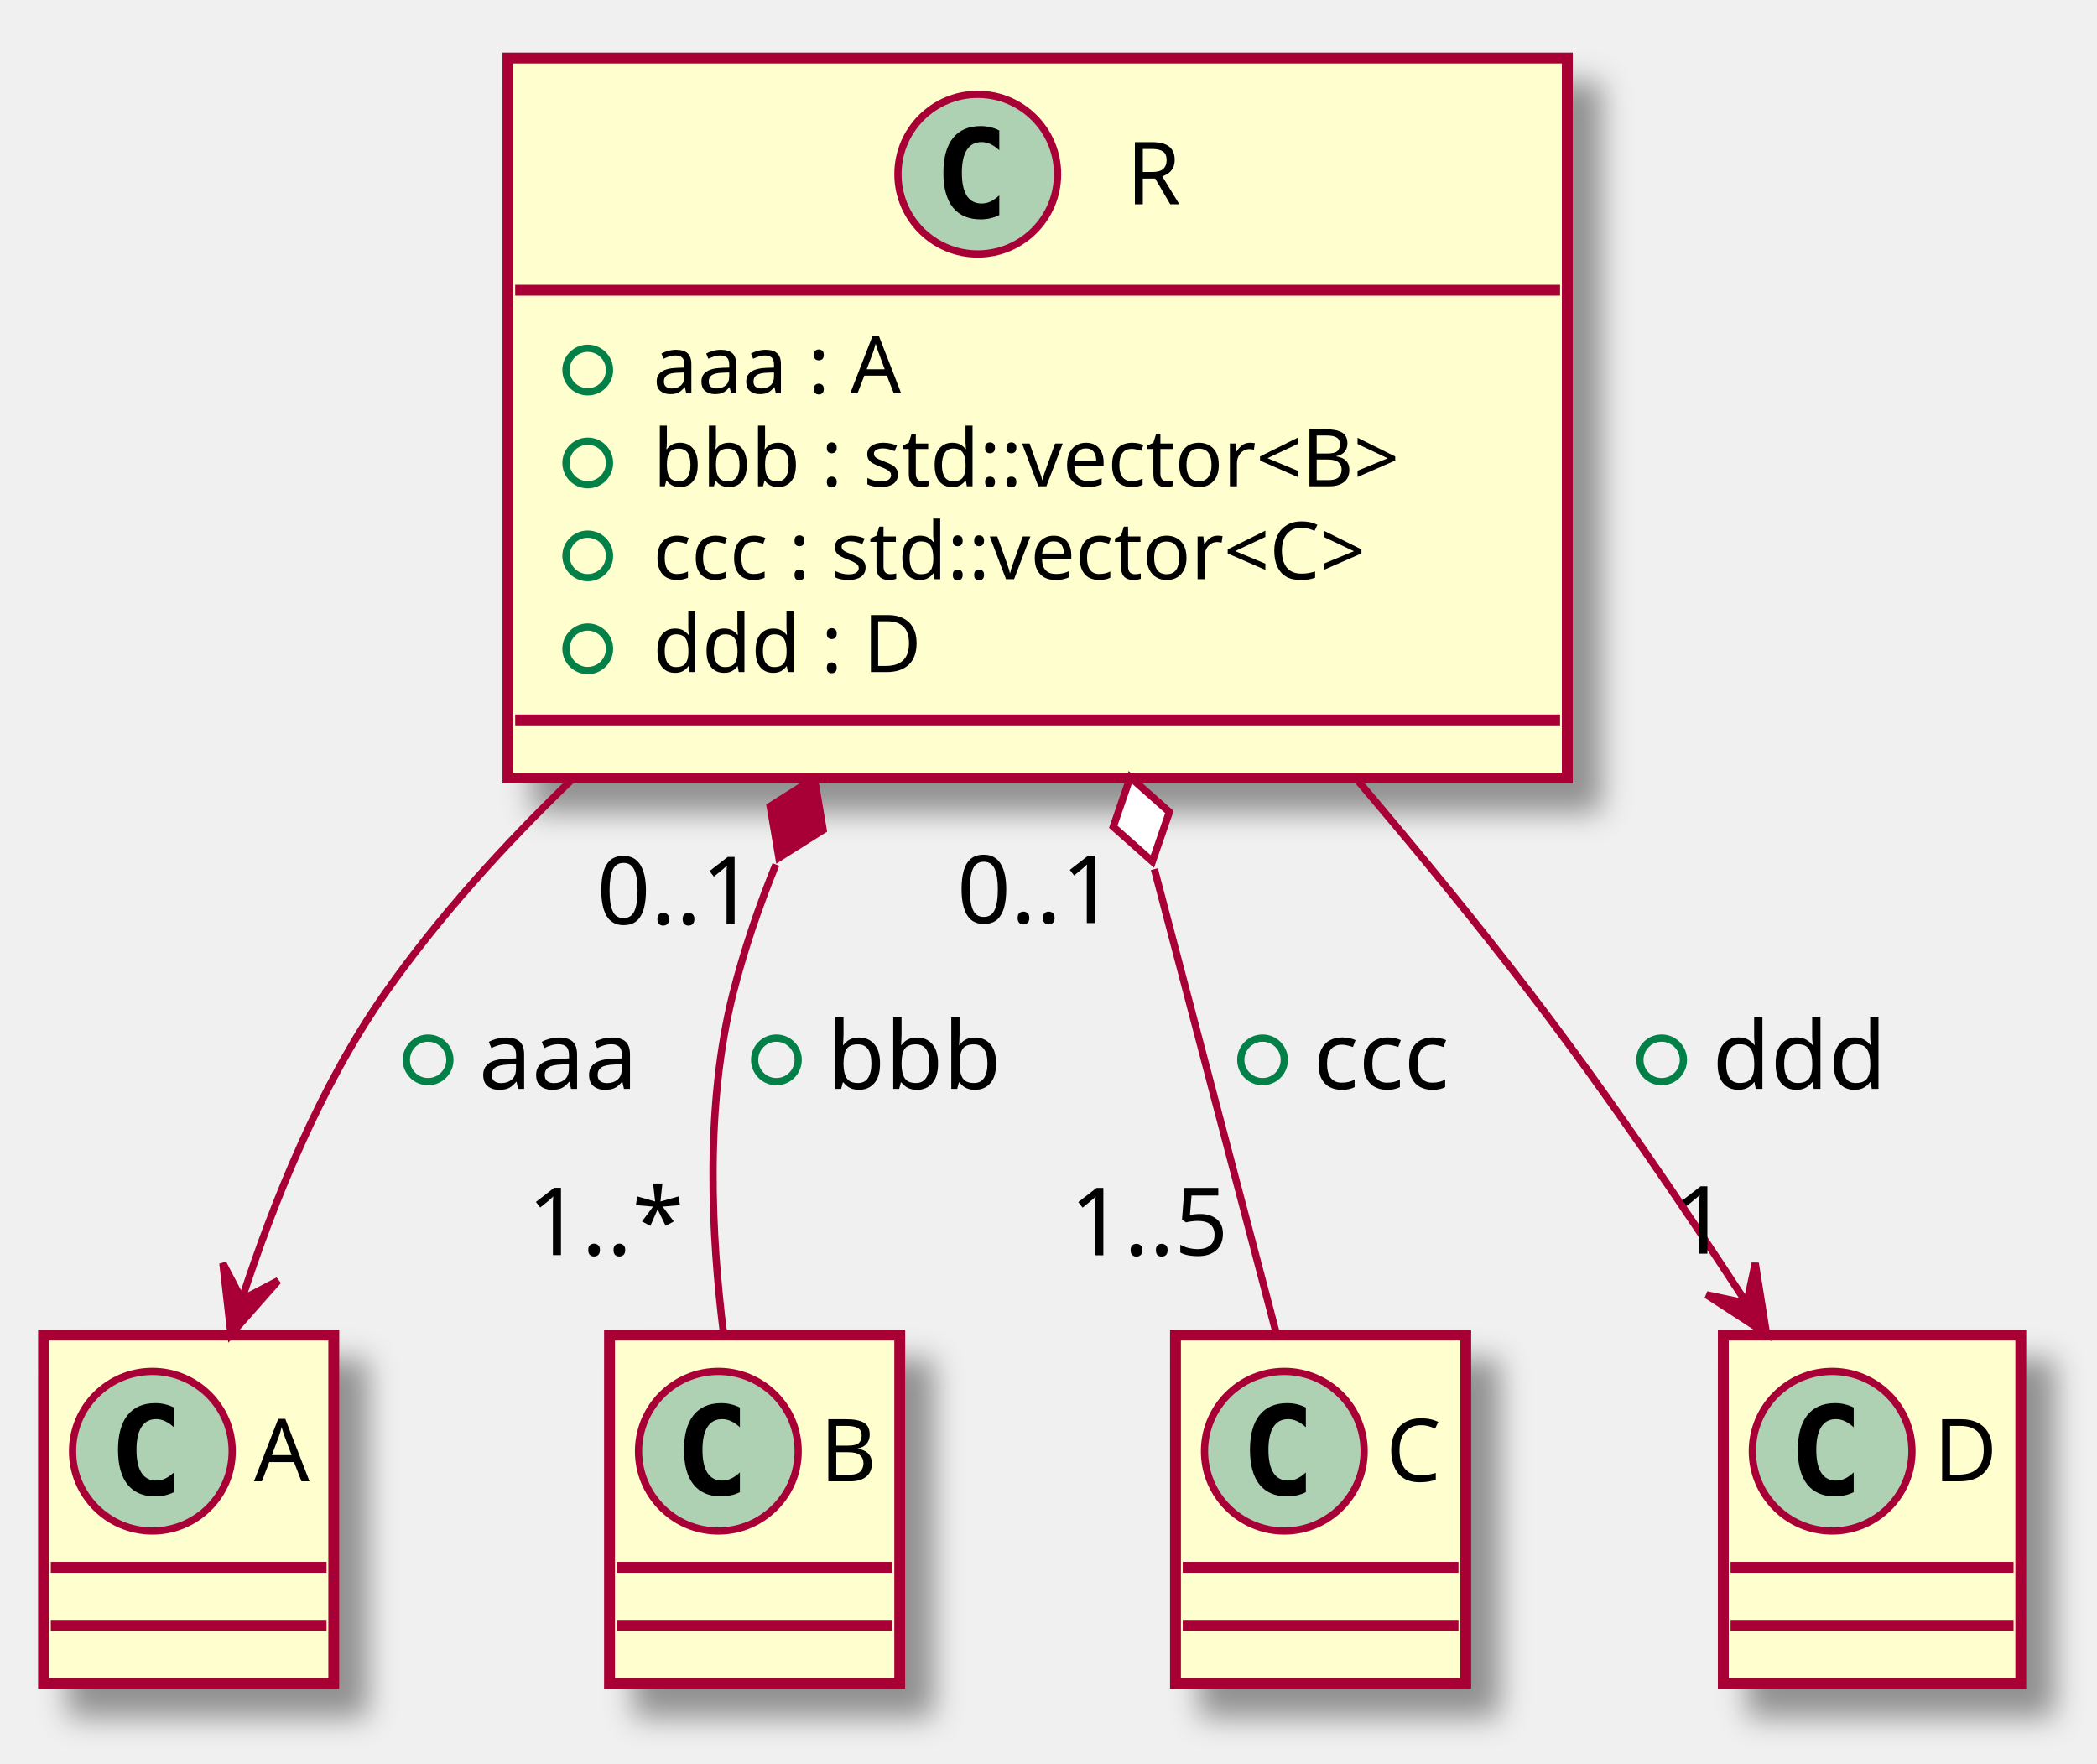
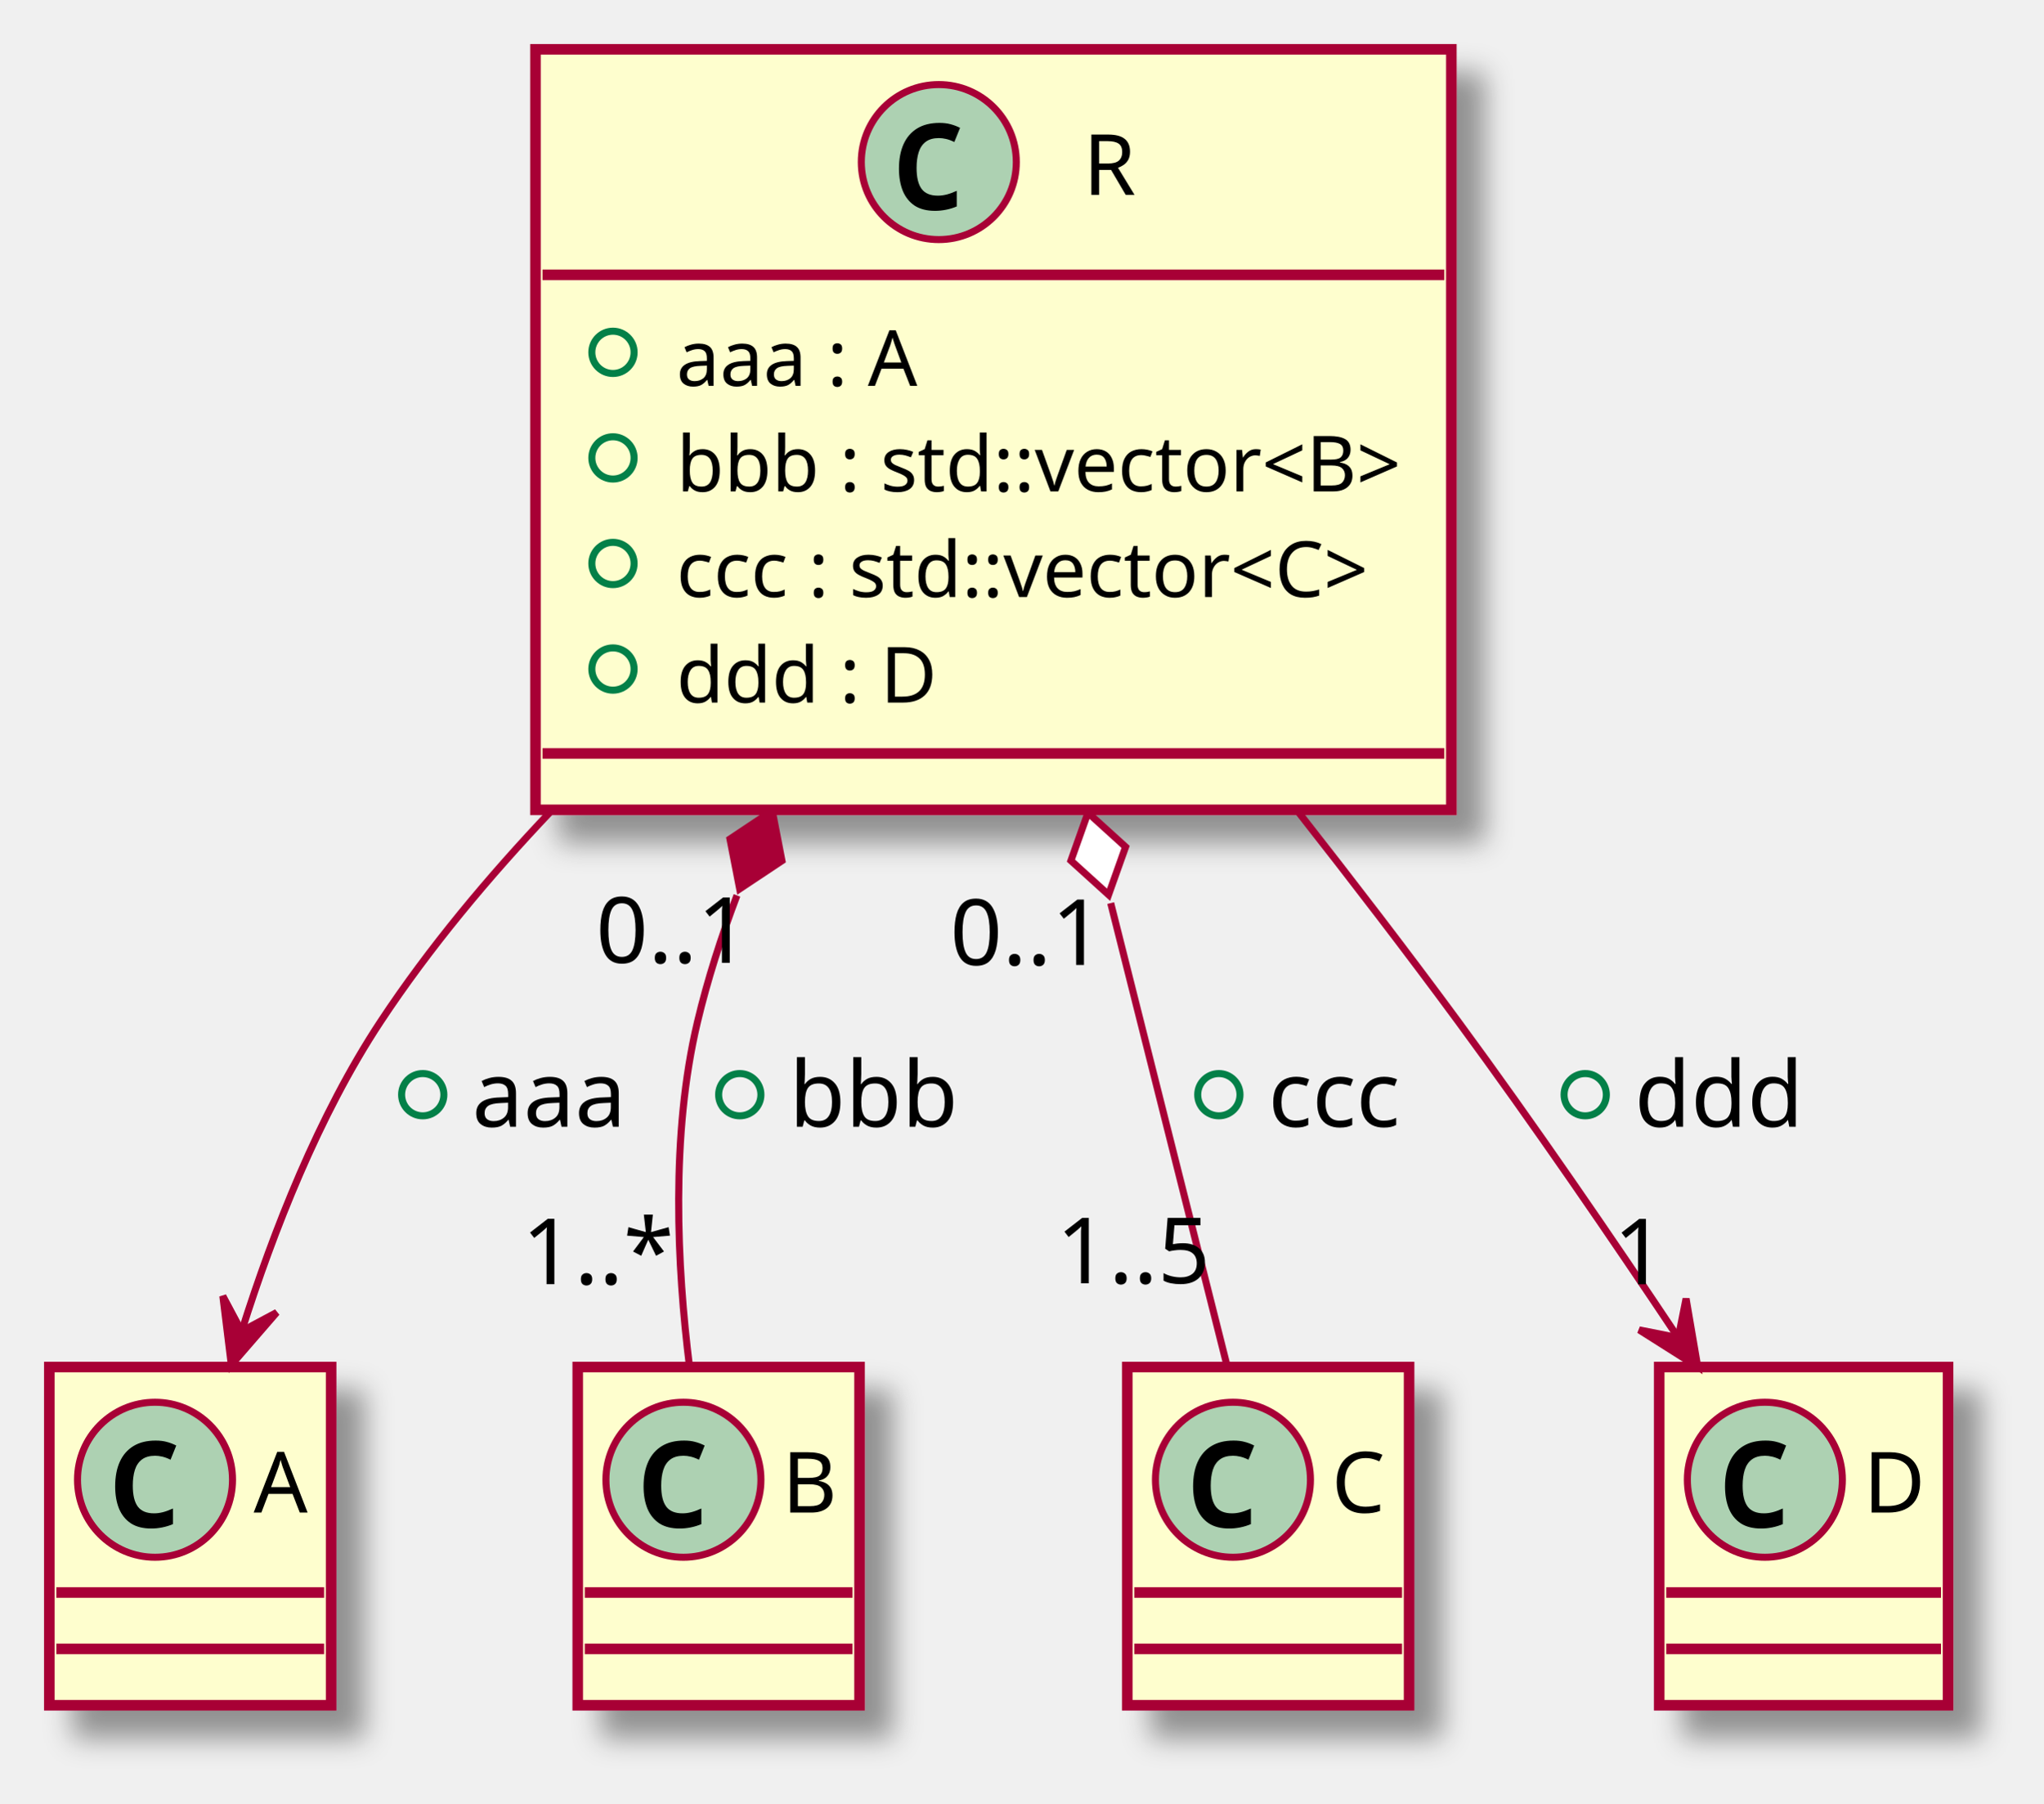
- <svg xmlns="http://www.w3.org/2000/svg" xmlns:xlink="http://www.w3.org/1999/xlink" contentScriptType="application/ecmascript" contentStyleType="text/css" height="243px" preserveAspectRatio="none" style="width:289px;height:243px;" version="1.1" viewBox="0 0 289 243" width="289px" zoomAndPan="magnify">
+ <svg xmlns="http://www.w3.org/2000/svg" xmlns:xlink="http://www.w3.org/1999/xlink" contentScriptType="application/ecmascript" contentStyleType="text/css" height="256px" preserveAspectRatio="none" style="width:290px;height:256px;background:#FFFFFF;" version="1.1" viewBox="0 0 290 256" width="290px" zoomAndPan="magnify">
  <defs>
-     <filter height="300%" id="f1x5f1a3zr0jja" width="300%" x="-1" y="-1">
+     <filter height="300%" id="f13venel1syilx" width="300%" x="-1" y="-1">
      <feGaussianBlur result="blurOut" stdDeviation="2.0" />
      <feColorMatrix in="blurOut" result="blurOut2" type="matrix" values="0 0 0 0 0 0 0 0 0 0 0 0 0 0 0 0 0 0 .4 0" />
      <feOffset dx="4.0" dy="4.0" in="blurOut2" result="blurOut3" />
      <feBlend in="SourceGraphic" in2="blurOut3" mode="normal" />
    </filter>
    <style type="text/css">a:hover { text-decoration: underline; }</style>
  </defs>
  <g>
-     <a href="https://github.com/bkryza/clang-uml/blob/9a0a64efd36e1136680a39d5827ce2a57f6ef836/tests/t00030/t00030.cc#L7" target="_top" title="A" xlink:actuate="onRequest" xlink:href="https://github.com/bkryza/clang-uml/blob/9a0a64efd36e1136680a39d5827ce2a57f6ef836/tests/t00030/t00030.cc#L7" xlink:show="new" xlink:title="A" xlink:type="simple">
-       <rect fill="#FEFECE" filter="url(#f1x5f1a3zr0jja)" height="48" id="C_0000001189" style="stroke: #A80036; stroke-width: 1.5;" width="40" x="6" y="184" />
-       <ellipse cx="21" cy="200" fill="#ADD1B2" rx="11" ry="11" style="stroke: #A80036; stroke-width: 1.0;" />
-       <path d="M23.969,205.641 Q23.391,205.938 22.75,206.078 Q22.109,206.234 21.406,206.234 Q18.906,206.234 17.578,204.594 Q16.266,202.938 16.266,199.812 Q16.266,196.688 17.578,195.031 Q18.906,193.375 21.406,193.375 Q22.109,193.375 22.75,193.531 Q23.406,193.688 23.969,193.984 L23.969,196.703 Q23.344,196.125 22.75,195.859 Q22.156,195.578 21.531,195.578 Q20.188,195.578 19.5,196.656 Q18.812,197.719 18.812,199.812 Q18.812,201.906 19.5,202.984 Q20.188,204.047 21.531,204.047 Q22.156,204.047 22.75,203.781 Q23.344,203.5 23.969,202.922 L23.969,205.641 Z " />
-       <text fill="#000000" font-family="sans-serif" font-size="12" lengthAdjust="spacingAndGlyphs" textLength="8" x="35" y="204.154">A</text>
-       <line style="stroke: #A80036; stroke-width: 1.5;" x1="7" x2="45" y1="216" y2="216" />
-       <line style="stroke: #A80036; stroke-width: 1.5;" x1="7" x2="45" y1="224" y2="224" />
+     <a href="https://github.com/bkryza/clang-uml/blob/891963b03f84c03178f295ae665af72e0ddf0b50/tests/t00030/t00030.cc#L7" target="_top" title="A" xlink:actuate="onRequest" xlink:href="https://github.com/bkryza/clang-uml/blob/891963b03f84c03178f295ae665af72e0ddf0b50/tests/t00030/t00030.cc#L7" xlink:show="new" xlink:title="A" xlink:type="simple">
+       <rect codeLine="3" fill="#FEFECE" filter="url(#f13venel1syilx)" height="48" id="C_0000001189" style="stroke:#A80036;stroke-width:1.5;" width="40" x="7" y="194" />
+       <ellipse cx="22" cy="210" fill="#ADD1B2" rx="11" ry="11" style="stroke:#A80036;stroke-width:1.0;" />
+       <path d="M21.469,216.922 Q19.719,216.922 18.578,216.188 Q17.453,215.438 16.891,214.094 Q16.344,212.734 16.344,210.938 Q16.344,208.906 17,207.453 Q17.656,206 18.938,205.219 Q20.219,204.438 22.094,204.438 Q22.984,204.438 23.656,204.625 Q24.328,204.797 25.016,205.141 L24.203,207.156 Q23.578,206.844 23.031,206.719 Q22.5,206.594 22.016,206.594 Q20.844,206.594 20.141,207.125 Q19.438,207.656 19.141,208.609 Q18.844,209.562 18.844,210.828 Q18.844,212.844 19.562,213.812 Q20.281,214.766 21.875,214.766 Q22.469,214.766 23.094,214.609 Q23.719,214.453 24.547,214.078 L24.547,216.297 Q23.812,216.609 23.016,216.766 Q22.234,216.922 21.469,216.922 Z " fill="#000000" />
+       <text fill="#000000" font-family="sans-serif" font-size="12" lengthAdjust="spacing" textLength="8" x="36" y="214.656">A</text>
+       <line style="stroke:#A80036;stroke-width:1.5;" x1="8" x2="46" y1="226" y2="226" />
+       <line style="stroke:#A80036;stroke-width:1.5;" x1="8" x2="46" y1="234" y2="234" />
    </a>
-     <a href="https://github.com/bkryza/clang-uml/blob/9a0a64efd36e1136680a39d5827ce2a57f6ef836/tests/t00030/t00030.cc#L10" target="_top" title="B" xlink:actuate="onRequest" xlink:href="https://github.com/bkryza/clang-uml/blob/9a0a64efd36e1136680a39d5827ce2a57f6ef836/tests/t00030/t00030.cc#L10" xlink:show="new" xlink:title="B" xlink:type="simple">
-       <rect fill="#FEFECE" filter="url(#f1x5f1a3zr0jja)" height="48" id="C_0000001193" style="stroke: #A80036; stroke-width: 1.5;" width="40" x="84" y="184" />
-       <ellipse cx="99" cy="200" fill="#ADD1B2" rx="11" ry="11" style="stroke: #A80036; stroke-width: 1.0;" />
-       <path d="M101.969,205.641 Q101.391,205.938 100.75,206.078 Q100.109,206.234 99.406,206.234 Q96.906,206.234 95.578,204.594 Q94.266,202.938 94.266,199.812 Q94.266,196.688 95.578,195.031 Q96.906,193.375 99.406,193.375 Q100.109,193.375 100.75,193.531 Q101.406,193.688 101.969,193.984 L101.969,196.703 Q101.344,196.125 100.75,195.859 Q100.156,195.578 99.531,195.578 Q98.188,195.578 97.5,196.656 Q96.812,197.719 96.812,199.812 Q96.812,201.906 97.5,202.984 Q98.188,204.047 99.531,204.047 Q100.156,204.047 100.75,203.781 Q101.344,203.5 101.969,202.922 L101.969,205.641 Z " />
-       <text fill="#000000" font-family="sans-serif" font-size="12" lengthAdjust="spacingAndGlyphs" textLength="8" x="113" y="204.154">B</text>
-       <line style="stroke: #A80036; stroke-width: 1.5;" x1="85" x2="123" y1="216" y2="216" />
-       <line style="stroke: #A80036; stroke-width: 1.5;" x1="85" x2="123" y1="224" y2="224" />
+     <a href="https://github.com/bkryza/clang-uml/blob/891963b03f84c03178f295ae665af72e0ddf0b50/tests/t00030/t00030.cc#L10" target="_top" title="B" xlink:actuate="onRequest" xlink:href="https://github.com/bkryza/clang-uml/blob/891963b03f84c03178f295ae665af72e0ddf0b50/tests/t00030/t00030.cc#L10" xlink:show="new" xlink:title="B" xlink:type="simple">
+       <rect codeLine="7" fill="#FEFECE" filter="url(#f13venel1syilx)" height="48" id="C_0000001193" style="stroke:#A80036;stroke-width:1.5;" width="40" x="82" y="194" />
+       <ellipse cx="97" cy="210" fill="#ADD1B2" rx="11" ry="11" style="stroke:#A80036;stroke-width:1.0;" />
+       <path d="M96.469,216.922 Q94.719,216.922 93.578,216.188 Q92.453,215.438 91.891,214.094 Q91.344,212.734 91.344,210.938 Q91.344,208.906 92,207.453 Q92.656,206 93.938,205.219 Q95.219,204.438 97.094,204.438 Q97.984,204.438 98.656,204.625 Q99.328,204.797 100.016,205.141 L99.203,207.156 Q98.578,206.844 98.031,206.719 Q97.5,206.594 97.016,206.594 Q95.844,206.594 95.141,207.125 Q94.438,207.656 94.141,208.609 Q93.844,209.562 93.844,210.828 Q93.844,212.844 94.562,213.812 Q95.281,214.766 96.875,214.766 Q97.469,214.766 98.094,214.609 Q98.719,214.453 99.547,214.078 L99.547,216.297 Q98.812,216.609 98.016,216.766 Q97.234,216.922 96.469,216.922 Z " fill="#000000" />
+       <text fill="#000000" font-family="sans-serif" font-size="12" lengthAdjust="spacing" textLength="8" x="111" y="214.656">B</text>
+       <line style="stroke:#A80036;stroke-width:1.5;" x1="83" x2="121" y1="226" y2="226" />
+       <line style="stroke:#A80036;stroke-width:1.5;" x1="83" x2="121" y1="234" y2="234" />
    </a>
-     <a href="https://github.com/bkryza/clang-uml/blob/9a0a64efd36e1136680a39d5827ce2a57f6ef836/tests/t00030/t00030.cc#L13" target="_top" title="C" xlink:actuate="onRequest" xlink:href="https://github.com/bkryza/clang-uml/blob/9a0a64efd36e1136680a39d5827ce2a57f6ef836/tests/t00030/t00030.cc#L13" xlink:show="new" xlink:title="C" xlink:type="simple">
-       <rect fill="#FEFECE" filter="url(#f1x5f1a3zr0jja)" height="48" id="C_0000001197" style="stroke: #A80036; stroke-width: 1.5;" width="40" x="162" y="184" />
-       <ellipse cx="177" cy="200" fill="#ADD1B2" rx="11" ry="11" style="stroke: #A80036; stroke-width: 1.0;" />
-       <path d="M179.969,205.641 Q179.391,205.938 178.75,206.078 Q178.109,206.234 177.406,206.234 Q174.906,206.234 173.578,204.594 Q172.266,202.938 172.266,199.812 Q172.266,196.688 173.578,195.031 Q174.906,193.375 177.406,193.375 Q178.109,193.375 178.75,193.531 Q179.406,193.688 179.969,193.984 L179.969,196.703 Q179.344,196.125 178.75,195.859 Q178.156,195.578 177.531,195.578 Q176.188,195.578 175.5,196.656 Q174.812,197.719 174.812,199.812 Q174.812,201.906 175.5,202.984 Q176.188,204.047 177.531,204.047 Q178.156,204.047 178.75,203.781 Q179.344,203.5 179.969,202.922 L179.969,205.641 Z " />
-       <text fill="#000000" font-family="sans-serif" font-size="12" lengthAdjust="spacingAndGlyphs" textLength="8" x="191" y="204.154">C</text>
-       <line style="stroke: #A80036; stroke-width: 1.5;" x1="163" x2="201" y1="216" y2="216" />
-       <line style="stroke: #A80036; stroke-width: 1.5;" x1="163" x2="201" y1="224" y2="224" />
+     <a href="https://github.com/bkryza/clang-uml/blob/891963b03f84c03178f295ae665af72e0ddf0b50/tests/t00030/t00030.cc#L13" target="_top" title="C" xlink:actuate="onRequest" xlink:href="https://github.com/bkryza/clang-uml/blob/891963b03f84c03178f295ae665af72e0ddf0b50/tests/t00030/t00030.cc#L13" xlink:show="new" xlink:title="C" xlink:type="simple">
+       <rect codeLine="11" fill="#FEFECE" filter="url(#f13venel1syilx)" height="48" id="C_0000001197" style="stroke:#A80036;stroke-width:1.5;" width="40" x="160" y="194" />
+       <ellipse cx="175" cy="210" fill="#ADD1B2" rx="11" ry="11" style="stroke:#A80036;stroke-width:1.0;" />
+       <path d="M174.469,216.922 Q172.719,216.922 171.578,216.188 Q170.453,215.438 169.891,214.094 Q169.344,212.734 169.344,210.938 Q169.344,208.906 170,207.453 Q170.656,206 171.938,205.219 Q173.219,204.438 175.094,204.438 Q175.984,204.438 176.656,204.625 Q177.328,204.797 178.016,205.141 L177.203,207.156 Q176.578,206.844 176.031,206.719 Q175.5,206.594 175.016,206.594 Q173.844,206.594 173.141,207.125 Q172.438,207.656 172.141,208.609 Q171.844,209.562 171.844,210.828 Q171.844,212.844 172.562,213.812 Q173.281,214.766 174.875,214.766 Q175.469,214.766 176.094,214.609 Q176.719,214.453 177.547,214.078 L177.547,216.297 Q176.812,216.609 176.016,216.766 Q175.234,216.922 174.469,216.922 Z " fill="#000000" />
+       <text fill="#000000" font-family="sans-serif" font-size="12" lengthAdjust="spacing" textLength="8" x="189" y="214.656">C</text>
+       <line style="stroke:#A80036;stroke-width:1.5;" x1="161" x2="199" y1="226" y2="226" />
+       <line style="stroke:#A80036;stroke-width:1.5;" x1="161" x2="199" y1="234" y2="234" />
    </a>
-     <a href="https://github.com/bkryza/clang-uml/blob/9a0a64efd36e1136680a39d5827ce2a57f6ef836/tests/t00030/t00030.cc#L16" target="_top" title="D" xlink:actuate="onRequest" xlink:href="https://github.com/bkryza/clang-uml/blob/9a0a64efd36e1136680a39d5827ce2a57f6ef836/tests/t00030/t00030.cc#L16" xlink:show="new" xlink:title="D" xlink:type="simple">
-       <rect fill="#FEFECE" filter="url(#f1x5f1a3zr0jja)" height="48" id="C_0000001201" style="stroke: #A80036; stroke-width: 1.5;" width="41" x="237.5" y="184" />
-       <ellipse cx="252.5" cy="200" fill="#ADD1B2" rx="11" ry="11" style="stroke: #A80036; stroke-width: 1.0;" />
-       <path d="M255.469,205.641 Q254.891,205.938 254.25,206.078 Q253.609,206.234 252.906,206.234 Q250.406,206.234 249.078,204.594 Q247.766,202.938 247.766,199.812 Q247.766,196.688 249.078,195.031 Q250.406,193.375 252.906,193.375 Q253.609,193.375 254.25,193.531 Q254.906,193.688 255.469,193.984 L255.469,196.703 Q254.844,196.125 254.25,195.859 Q253.656,195.578 253.031,195.578 Q251.688,195.578 251,196.656 Q250.312,197.719 250.312,199.812 Q250.312,201.906 251,202.984 Q251.688,204.047 253.031,204.047 Q253.656,204.047 254.25,203.781 Q254.844,203.5 255.469,202.922 L255.469,205.641 Z " />
-       <text fill="#000000" font-family="sans-serif" font-size="12" lengthAdjust="spacingAndGlyphs" textLength="9" x="266.5" y="204.154">D</text>
-       <line style="stroke: #A80036; stroke-width: 1.5;" x1="238.5" x2="277.5" y1="216" y2="216" />
-       <line style="stroke: #A80036; stroke-width: 1.5;" x1="238.5" x2="277.5" y1="224" y2="224" />
+     <a href="https://github.com/bkryza/clang-uml/blob/891963b03f84c03178f295ae665af72e0ddf0b50/tests/t00030/t00030.cc#L16" target="_top" title="D" xlink:actuate="onRequest" xlink:href="https://github.com/bkryza/clang-uml/blob/891963b03f84c03178f295ae665af72e0ddf0b50/tests/t00030/t00030.cc#L16" xlink:show="new" xlink:title="D" xlink:type="simple">
+       <rect codeLine="15" fill="#FEFECE" filter="url(#f13venel1syilx)" height="48" id="C_0000001201" style="stroke:#A80036;stroke-width:1.5;" width="41" x="235.5" y="194" />
+       <ellipse cx="250.5" cy="210" fill="#ADD1B2" rx="11" ry="11" style="stroke:#A80036;stroke-width:1.0;" />
+       <path d="M249.969,216.922 Q248.219,216.922 247.078,216.188 Q245.953,215.438 245.391,214.094 Q244.844,212.734 244.844,210.938 Q244.844,208.906 245.5,207.453 Q246.156,206 247.438,205.219 Q248.719,204.438 250.594,204.438 Q251.484,204.438 252.156,204.625 Q252.828,204.797 253.516,205.141 L252.703,207.156 Q252.078,206.844 251.531,206.719 Q251,206.594 250.516,206.594 Q249.344,206.594 248.641,207.125 Q247.938,207.656 247.641,208.609 Q247.344,209.562 247.344,210.828 Q247.344,212.844 248.062,213.812 Q248.781,214.766 250.375,214.766 Q250.969,214.766 251.594,214.609 Q252.219,214.453 253.047,214.078 L253.047,216.297 Q252.312,216.609 251.516,216.766 Q250.734,216.922 249.969,216.922 Z " fill="#000000" />
+       <text fill="#000000" font-family="sans-serif" font-size="12" lengthAdjust="spacing" textLength="9" x="264.5" y="214.656">D</text>
+       <line style="stroke:#A80036;stroke-width:1.5;" x1="236.5" x2="275.5" y1="226" y2="226" />
+       <line style="stroke:#A80036;stroke-width:1.5;" x1="236.5" x2="275.5" y1="234" y2="234" />
    </a>
-     <a href="https://github.com/bkryza/clang-uml/blob/9a0a64efd36e1136680a39d5827ce2a57f6ef836/tests/t00030/t00030.cc#L19" target="_top" title="R" xlink:actuate="onRequest" xlink:href="https://github.com/bkryza/clang-uml/blob/9a0a64efd36e1136680a39d5827ce2a57f6ef836/tests/t00030/t00030.cc#L19" xlink:show="new" xlink:title="R" xlink:type="simple">
-       <rect fill="#FEFECE" filter="url(#f1x5f1a3zr0jja)" height="99.219" id="C_0000001205" style="stroke: #A80036; stroke-width: 1.5;" width="146" x="70" y="8" />
-       <ellipse cx="134.75" cy="24" fill="#ADD1B2" rx="11" ry="11" style="stroke: #A80036; stroke-width: 1.0;" />
-       <path d="M137.719,29.641 Q137.141,29.938 136.5,30.078 Q135.859,30.234 135.156,30.234 Q132.656,30.234 131.328,28.594 Q130.016,26.938 130.016,23.812 Q130.016,20.688 131.328,19.031 Q132.656,17.375 135.156,17.375 Q135.859,17.375 136.5,17.531 Q137.156,17.688 137.719,17.984 L137.719,20.703 Q137.094,20.125 136.5,19.859 Q135.906,19.578 135.281,19.578 Q133.938,19.578 133.25,20.656 Q132.562,21.719 132.562,23.812 Q132.562,25.906 133.25,26.984 Q133.938,28.047 135.281,28.047 Q135.906,28.047 136.5,27.781 Q137.094,27.5 137.719,26.922 L137.719,29.641 Z " />
-       <text fill="#000000" font-family="sans-serif" font-size="12" lengthAdjust="spacingAndGlyphs" textLength="8" x="155.25" y="28.154">R</text>
-       <line style="stroke: #A80036; stroke-width: 1.5;" x1="71" x2="215" y1="40" y2="40" />
+     <a href="https://github.com/bkryza/clang-uml/blob/891963b03f84c03178f295ae665af72e0ddf0b50/tests/t00030/t00030.cc#L19" target="_top" title="R" xlink:actuate="onRequest" xlink:href="https://github.com/bkryza/clang-uml/blob/891963b03f84c03178f295ae665af72e0ddf0b50/tests/t00030/t00030.cc#L19" xlink:show="new" xlink:title="R" xlink:type="simple">
+       <rect codeLine="19" fill="#FEFECE" filter="url(#f13venel1syilx)" height="107.928" id="C_0000001205" style="stroke:#A80036;stroke-width:1.5;" width="130" x="76" y="7" />
+       <ellipse cx="133.25" cy="23" fill="#ADD1B2" rx="11" ry="11" style="stroke:#A80036;stroke-width:1.0;" />
+       <path d="M132.719,29.922 Q130.969,29.922 129.828,29.188 Q128.703,28.438 128.141,27.094 Q127.594,25.734 127.594,23.938 Q127.594,21.906 128.25,20.453 Q128.906,19 130.188,18.219 Q131.469,17.438 133.344,17.438 Q134.234,17.438 134.906,17.625 Q135.578,17.797 136.266,18.141 L135.453,20.156 Q134.828,19.844 134.281,19.719 Q133.75,19.594 133.266,19.594 Q132.094,19.594 131.391,20.125 Q130.688,20.656 130.391,21.609 Q130.094,22.562 130.094,23.828 Q130.094,25.844 130.812,26.812 Q131.531,27.766 133.125,27.766 Q133.719,27.766 134.344,27.609 Q134.969,27.453 135.797,27.078 L135.797,29.297 Q135.062,29.609 134.266,29.766 Q133.484,29.922 132.719,29.922 Z " fill="#000000" />
+       <text fill="#000000" font-family="sans-serif" font-size="12" lengthAdjust="spacing" textLength="7" x="153.75" y="27.656">R</text>
+       <line style="stroke:#A80036;stroke-width:1.5;" x1="77" x2="205" y1="39" y2="39" />
    </a>
-     <a href="https://github.com/bkryza/clang-uml/blob/9a0a64efd36e1136680a39d5827ce2a57f6ef836/tests/t00030/t00030.cc#L21" target="_top" title="aaa" xlink:actuate="onRequest" xlink:href="https://github.com/bkryza/clang-uml/blob/9a0a64efd36e1136680a39d5827ce2a57f6ef836/tests/t00030/t00030.cc#L21" xlink:show="new" xlink:title="aaa" xlink:type="simple">
-       <rect fill="#FEFECE" height="10" style="stroke: none; stroke-width: 1.0;" width="20" x="76" y="46" />
-       <ellipse cx="81" cy="51" fill="none" rx="3" ry="3" style="stroke: #038048; stroke-width: 1.0;" />
+     <a href="https://github.com/bkryza/clang-uml/blob/891963b03f84c03178f295ae665af72e0ddf0b50/tests/t00030/t00030.cc#L21" target="_top" title="aaa" xlink:actuate="onRequest" xlink:href="https://github.com/bkryza/clang-uml/blob/891963b03f84c03178f295ae665af72e0ddf0b50/tests/t00030/t00030.cc#L21" xlink:show="new" xlink:title="aaa" xlink:type="simple">
+       <rect fill="#FEFECE" height="10" style="stroke:none;stroke-width:1.0;" width="20" x="82" y="45" />
+       <ellipse cx="87" cy="50" rx="3" ry="3" style="stroke:#038048;stroke-width:1.0;fill:none;" />
    </a>
-     <a href="https://github.com/bkryza/clang-uml/blob/9a0a64efd36e1136680a39d5827ce2a57f6ef836/tests/t00030/t00030.cc#L21" target="_top" title="aaa" xlink:actuate="onRequest" xlink:href="https://github.com/bkryza/clang-uml/blob/9a0a64efd36e1136680a39d5827ce2a57f6ef836/tests/t00030/t00030.cc#L21" xlink:show="new" xlink:title="aaa" xlink:type="simple">
-       <text fill="#000000" font-family="sans-serif" font-size="11" lengthAdjust="spacingAndGlyphs" textLength="40" x="90" y="54.21">aaa : A</text>
+     <a href="https://github.com/bkryza/clang-uml/blob/891963b03f84c03178f295ae665af72e0ddf0b50/tests/t00030/t00030.cc#L21" target="_top" title="aaa" xlink:actuate="onRequest" xlink:href="https://github.com/bkryza/clang-uml/blob/891963b03f84c03178f295ae665af72e0ddf0b50/tests/t00030/t00030.cc#L21" xlink:show="new" xlink:title="aaa" xlink:type="simple">
+       <text fill="#000000" font-family="sans-serif" font-size="11" lengthAdjust="spacing" textLength="34" x="96" y="54.759">aaa : A</text>
    </a>
-     <a href="https://github.com/bkryza/clang-uml/blob/9a0a64efd36e1136680a39d5827ce2a57f6ef836/tests/t00030/t00030.cc#L24" target="_top" title="bbb" xlink:actuate="onRequest" xlink:href="https://github.com/bkryza/clang-uml/blob/9a0a64efd36e1136680a39d5827ce2a57f6ef836/tests/t00030/t00030.cc#L24" xlink:show="new" xlink:title="bbb" xlink:type="simple">
-       <rect fill="#FEFECE" height="10" style="stroke: none; stroke-width: 1.0;" width="20" x="76" y="58.805" />
-       <ellipse cx="81" cy="63.805" fill="none" rx="3" ry="3" style="stroke: #038048; stroke-width: 1.0;" />
+     <a href="https://github.com/bkryza/clang-uml/blob/891963b03f84c03178f295ae665af72e0ddf0b50/tests/t00030/t00030.cc#L24" target="_top" title="bbb" xlink:actuate="onRequest" xlink:href="https://github.com/bkryza/clang-uml/blob/891963b03f84c03178f295ae665af72e0ddf0b50/tests/t00030/t00030.cc#L24" xlink:show="new" xlink:title="bbb" xlink:type="simple">
+       <rect fill="#FEFECE" height="10" style="stroke:none;stroke-width:1.0;" width="20" x="82" y="59.982" />
+       <ellipse cx="87" cy="64.982" rx="3" ry="3" style="stroke:#038048;stroke-width:1.0;fill:none;" />
    </a>
-     <a href="https://github.com/bkryza/clang-uml/blob/9a0a64efd36e1136680a39d5827ce2a57f6ef836/tests/t00030/t00030.cc#L24" target="_top" title="bbb" xlink:actuate="onRequest" xlink:href="https://github.com/bkryza/clang-uml/blob/9a0a64efd36e1136680a39d5827ce2a57f6ef836/tests/t00030/t00030.cc#L24" xlink:show="new" xlink:title="bbb" xlink:type="simple">
-       <text fill="#000000" font-family="sans-serif" font-size="11" lengthAdjust="spacingAndGlyphs" textLength="120" x="90" y="67.015">bbb : std::vector&lt;B&gt;</text>
+     <a href="https://github.com/bkryza/clang-uml/blob/891963b03f84c03178f295ae665af72e0ddf0b50/tests/t00030/t00030.cc#L24" target="_top" title="bbb" xlink:actuate="onRequest" xlink:href="https://github.com/bkryza/clang-uml/blob/891963b03f84c03178f295ae665af72e0ddf0b50/tests/t00030/t00030.cc#L24" xlink:show="new" xlink:title="bbb" xlink:type="simple">
+       <text fill="#000000" font-family="sans-serif" font-size="11" lengthAdjust="spacing" textLength="104" x="96" y="69.741">bbb : std::vector&lt;B&gt;</text>
    </a>
-     <a href="https://github.com/bkryza/clang-uml/blob/9a0a64efd36e1136680a39d5827ce2a57f6ef836/tests/t00030/t00030.cc#L27" target="_top" title="ccc" xlink:actuate="onRequest" xlink:href="https://github.com/bkryza/clang-uml/blob/9a0a64efd36e1136680a39d5827ce2a57f6ef836/tests/t00030/t00030.cc#L27" xlink:show="new" xlink:title="ccc" xlink:type="simple">
-       <rect fill="#FEFECE" height="10" style="stroke: none; stroke-width: 1.0;" width="20" x="76" y="71.609" />
-       <ellipse cx="81" cy="76.609" fill="none" rx="3" ry="3" style="stroke: #038048; stroke-width: 1.0;" />
+     <a href="https://github.com/bkryza/clang-uml/blob/891963b03f84c03178f295ae665af72e0ddf0b50/tests/t00030/t00030.cc#L27" target="_top" title="ccc" xlink:actuate="onRequest" xlink:href="https://github.com/bkryza/clang-uml/blob/891963b03f84c03178f295ae665af72e0ddf0b50/tests/t00030/t00030.cc#L27" xlink:show="new" xlink:title="ccc" xlink:type="simple">
+       <rect fill="#FEFECE" height="10" style="stroke:none;stroke-width:1.0;" width="20" x="82" y="74.964" />
+       <ellipse cx="87" cy="79.964" rx="3" ry="3" style="stroke:#038048;stroke-width:1.0;fill:none;" />
    </a>
-     <a href="https://github.com/bkryza/clang-uml/blob/9a0a64efd36e1136680a39d5827ce2a57f6ef836/tests/t00030/t00030.cc#L27" target="_top" title="ccc" xlink:actuate="onRequest" xlink:href="https://github.com/bkryza/clang-uml/blob/9a0a64efd36e1136680a39d5827ce2a57f6ef836/tests/t00030/t00030.cc#L27" xlink:show="new" xlink:title="ccc" xlink:type="simple">
-       <text fill="#000000" font-family="sans-serif" font-size="11" lengthAdjust="spacingAndGlyphs" textLength="117" x="90" y="79.82">ccc : std::vector&lt;C&gt;</text>
+     <a href="https://github.com/bkryza/clang-uml/blob/891963b03f84c03178f295ae665af72e0ddf0b50/tests/t00030/t00030.cc#L27" target="_top" title="ccc" xlink:actuate="onRequest" xlink:href="https://github.com/bkryza/clang-uml/blob/891963b03f84c03178f295ae665af72e0ddf0b50/tests/t00030/t00030.cc#L27" xlink:show="new" xlink:title="ccc" xlink:type="simple">
+       <text fill="#000000" font-family="sans-serif" font-size="11" lengthAdjust="spacing" textLength="98" x="96" y="84.723">ccc : std::vector&lt;C&gt;</text>
    </a>
-     <a href="https://github.com/bkryza/clang-uml/blob/9a0a64efd36e1136680a39d5827ce2a57f6ef836/tests/t00030/t00030.cc#L30" target="_top" title="ddd" xlink:actuate="onRequest" xlink:href="https://github.com/bkryza/clang-uml/blob/9a0a64efd36e1136680a39d5827ce2a57f6ef836/tests/t00030/t00030.cc#L30" xlink:show="new" xlink:title="ddd" xlink:type="simple">
-       <rect fill="#FEFECE" height="10" style="stroke: none; stroke-width: 1.0;" width="20" x="76" y="84.414" />
-       <ellipse cx="81" cy="89.414" fill="none" rx="3" ry="3" style="stroke: #038048; stroke-width: 1.0;" />
+     <a href="https://github.com/bkryza/clang-uml/blob/891963b03f84c03178f295ae665af72e0ddf0b50/tests/t00030/t00030.cc#L30" target="_top" title="ddd" xlink:actuate="onRequest" xlink:href="https://github.com/bkryza/clang-uml/blob/891963b03f84c03178f295ae665af72e0ddf0b50/tests/t00030/t00030.cc#L30" xlink:show="new" xlink:title="ddd" xlink:type="simple">
+       <rect fill="#FEFECE" height="10" style="stroke:none;stroke-width:1.0;" width="20" x="82" y="89.946" />
+       <ellipse cx="87" cy="94.946" rx="3" ry="3" style="stroke:#038048;stroke-width:1.0;fill:none;" />
    </a>
-     <a href="https://github.com/bkryza/clang-uml/blob/9a0a64efd36e1136680a39d5827ce2a57f6ef836/tests/t00030/t00030.cc#L30" target="_top" title="ddd" xlink:actuate="onRequest" xlink:href="https://github.com/bkryza/clang-uml/blob/9a0a64efd36e1136680a39d5827ce2a57f6ef836/tests/t00030/t00030.cc#L30" xlink:show="new" xlink:title="ddd" xlink:type="simple">
-       <text fill="#000000" font-family="sans-serif" font-size="11" lengthAdjust="spacingAndGlyphs" textLength="41" x="90" y="92.624">ddd : D</text>
+     <a href="https://github.com/bkryza/clang-uml/blob/891963b03f84c03178f295ae665af72e0ddf0b50/tests/t00030/t00030.cc#L30" target="_top" title="ddd" xlink:actuate="onRequest" xlink:href="https://github.com/bkryza/clang-uml/blob/891963b03f84c03178f295ae665af72e0ddf0b50/tests/t00030/t00030.cc#L30" xlink:show="new" xlink:title="ddd" xlink:type="simple">
+       <text fill="#000000" font-family="sans-serif" font-size="11" lengthAdjust="spacing" textLength="38" x="96" y="99.705">ddd : D</text>
    </a>
-     <line style="stroke: #A80036; stroke-width: 1.5;" x1="71" x2="215" y1="99.219" y2="99.219" />
-     <path d="M78.98,107.28 C69.45,116.44 60.37,126.47 53,137 C44.15,149.64 37.71,165.57 33.34,179.04 " fill="none" id="C_0000001205-&gt;C_0000001189" style="stroke: #A80036; stroke-width: 1.0;" />
-     <polygon fill="#A80036" points="31.83,183.88,38.345,176.494,33.33,179.11,30.713,174.095,31.83,183.88" style="stroke: #A80036; stroke-width: 1.0;" />
-     <ellipse cx="59" cy="146.066" fill="none" rx="3" ry="3" style="stroke: #038048; stroke-width: 1.0;" />
-     <text fill="#000000" font-family="sans-serif" font-size="13" lengthAdjust="spacingAndGlyphs" textLength="24" x="66" y="150.067">aaa</text>
-     <path d="M106.93,119.14 C104.54,125.03 102.5,131.04 101,137 C97.15,152.34 97.99,170.15 99.74,183.97 " fill="none" id="C_0000001205&lt;-C_0000001193" style="stroke: #A80036; stroke-width: 1.0;" />
-     <polygon fill="#A80036" points="112.24,107.26,106.141,111.108,107.348,118.218,113.447,114.37,112.24,107.26" style="stroke: #A80036; stroke-width: 1.0;" />
-     <ellipse cx="107" cy="146.066" fill="none" rx="3" ry="3" style="stroke: #038048; stroke-width: 1.0;" />
-     <text fill="#000000" font-family="sans-serif" font-size="13" lengthAdjust="spacingAndGlyphs" textLength="24" x="114" y="150.067">bbb</text>
-     <text fill="#000000" font-family="sans-serif" font-size="13" lengthAdjust="spacingAndGlyphs" textLength="24" x="82.227" y="127.373">0..1</text>
-     <text fill="#000000" font-family="sans-serif" font-size="13" lengthAdjust="spacingAndGlyphs" textLength="23" x="72.701" y="172.974">1..*</text>
-     <path d="M159.09,119.78 C165.01,142.32 171.36,166.5 175.87,183.67 " fill="none" id="C_0000001205&lt;-C_0000001197" style="stroke: #A80036; stroke-width: 1.0;" />
-     <polygon fill="#FFFFFF" points="155.77,107.12,153.424,113.939,158.817,118.727,161.162,111.908,155.77,107.12" style="stroke: #A80036; stroke-width: 1.0;" />
-     <ellipse cx="174" cy="146.066" fill="none" rx="3" ry="3" style="stroke: #038048; stroke-width: 1.0;" />
-     <text fill="#000000" font-family="sans-serif" font-size="13" lengthAdjust="spacingAndGlyphs" textLength="21" x="181" y="150.067">ccc</text>
-     <text fill="#000000" font-family="sans-serif" font-size="13" lengthAdjust="spacingAndGlyphs" textLength="24" x="131.878" y="127.213">0..1</text>
-     <text fill="#000000" font-family="sans-serif" font-size="13" lengthAdjust="spacingAndGlyphs" textLength="24" x="147.451" y="172.994">1..5</text>
-     <path d="M186.75,107.14 C195.02,116.86 203.45,127.12 211,137 C221.38,150.58 232.07,166.34 240.63,179.47 " fill="none" id="C_0000001205-&gt;C_0000001201" style="stroke: #A80036; stroke-width: 1.0;" />
-     <polygon fill="#A80036" points="243.45,183.81,241.901,174.084,240.726,179.617,235.193,178.442,243.45,183.81" style="stroke: #A80036; stroke-width: 1.0;" />
-     <ellipse cx="229" cy="146.066" fill="none" rx="3" ry="3" style="stroke: #038048; stroke-width: 1.0;" />
-     <text fill="#000000" font-family="sans-serif" font-size="13" lengthAdjust="spacingAndGlyphs" textLength="24" x="236" y="150.067">ddd</text>
-     <text fill="#000000" font-family="sans-serif" font-size="13" lengthAdjust="spacingAndGlyphs" textLength="8" x="230.697" y="172.773">1</text>
+     <line style="stroke:#A80036;stroke-width:1.5;" x1="77" x2="205" y1="106.928" y2="106.928" />
+     <path codeLine="26" d="M78.24,115.08 C69.35,124.44 60.9,134.55 54,145 C45.22,158.29 38.76,174.84 34.36,188.72 " fill="none" id="C_0000001205-to-C_0000001189" style="stroke:#A80036;stroke-width:1.0;" />
+     <polygon fill="#A80036" points="32.83,193.7,39.278,186.255,34.286,188.917,31.625,183.925,32.83,193.7" style="stroke:#A80036;stroke-width:1.0;" />
+     <ellipse cx="60" cy="155.353" rx="3" ry="3" style="stroke:#038048;stroke-width:1.0;fill:none;" />
+     <text fill="#000000" font-family="sans-serif" font-size="13" lengthAdjust="spacing" textLength="21" x="67" y="159.897">aaa</text>
+     <path codeLine="27" d="M104.6,127.07 C102.35,133 100.42,139.03 99,145 C95.17,161.06 96.08,179.7 97.87,193.99 " fill="none" id="C_0000001205-backto-C_0000001193" style="stroke:#A80036;stroke-width:1.0;" />
+     <polygon fill="#A80036" points="109.61,115.07,103.606,119.064,104.983,126.142,110.987,122.148,109.61,115.07" style="stroke:#A80036;stroke-width:1.0;" />
+     <ellipse cx="105" cy="155.353" rx="3" ry="3" style="stroke:#038048;stroke-width:1.0;fill:none;" />
+     <text fill="#000000" font-family="sans-serif" font-size="13" lengthAdjust="spacing" textLength="24" x="112" y="159.897">bbb</text>
+     <text fill="#000000" font-family="sans-serif" font-size="13" lengthAdjust="spacing" textLength="20" x="84.566" y="136.64">0..1</text>
+     <text fill="#000000" font-family="sans-serif" font-size="13" lengthAdjust="spacing" textLength="20" x="74.073" y="182.245">1..*</text>
+     <path codeLine="28" d="M157.65,128.16 C163.54,151.6 169.8,176.45 174.18,193.89 " fill="none" id="C_0000001205-backto-C_0000001197" style="stroke:#A80036;stroke-width:1.0;" />
+     <polygon fill="#FFFFFF" points="154.42,115.34,152.004,122.134,157.346,126.978,159.762,120.184,154.42,115.34" style="stroke:#A80036;stroke-width:1.0;" />
+     <ellipse cx="173" cy="155.353" rx="3" ry="3" style="stroke:#038048;stroke-width:1.0;fill:none;" />
+     <text fill="#000000" font-family="sans-serif" font-size="13" lengthAdjust="spacing" textLength="18" x="180" y="159.897">ccc</text>
+     <text fill="#000000" font-family="sans-serif" font-size="13" lengthAdjust="spacing" textLength="20" x="134.837" y="136.943">0..1</text>
+     <text fill="#000000" font-family="sans-serif" font-size="13" lengthAdjust="spacing" textLength="20" x="149.928" y="182.118">1..5</text>
+     <path codeLine="29" d="M184.2,115.13 C191.92,124.96 199.8,135.22 207,145 C217.63,159.44 228.93,175.95 237.99,189.52 " fill="none" id="C_0000001205-to-C_0000001201" style="stroke:#A80036;stroke-width:1.0;" />
+     <polygon fill="#A80036" points="240.98,194,239.316,184.293,238.207,189.84,232.66,188.73,240.98,194" style="stroke:#A80036;stroke-width:1.0;" />
+     <ellipse cx="225" cy="155.353" rx="3" ry="3" style="stroke:#038048;stroke-width:1.0;fill:none;" />
+     <text fill="#000000" font-family="sans-serif" font-size="13" lengthAdjust="spacing" textLength="24" x="232" y="159.897">ddd</text>
+     <text fill="#000000" font-family="sans-serif" font-size="13" lengthAdjust="spacing" textLength="7" x="229.003" y="182.257">1</text>
  </g>
</svg>
